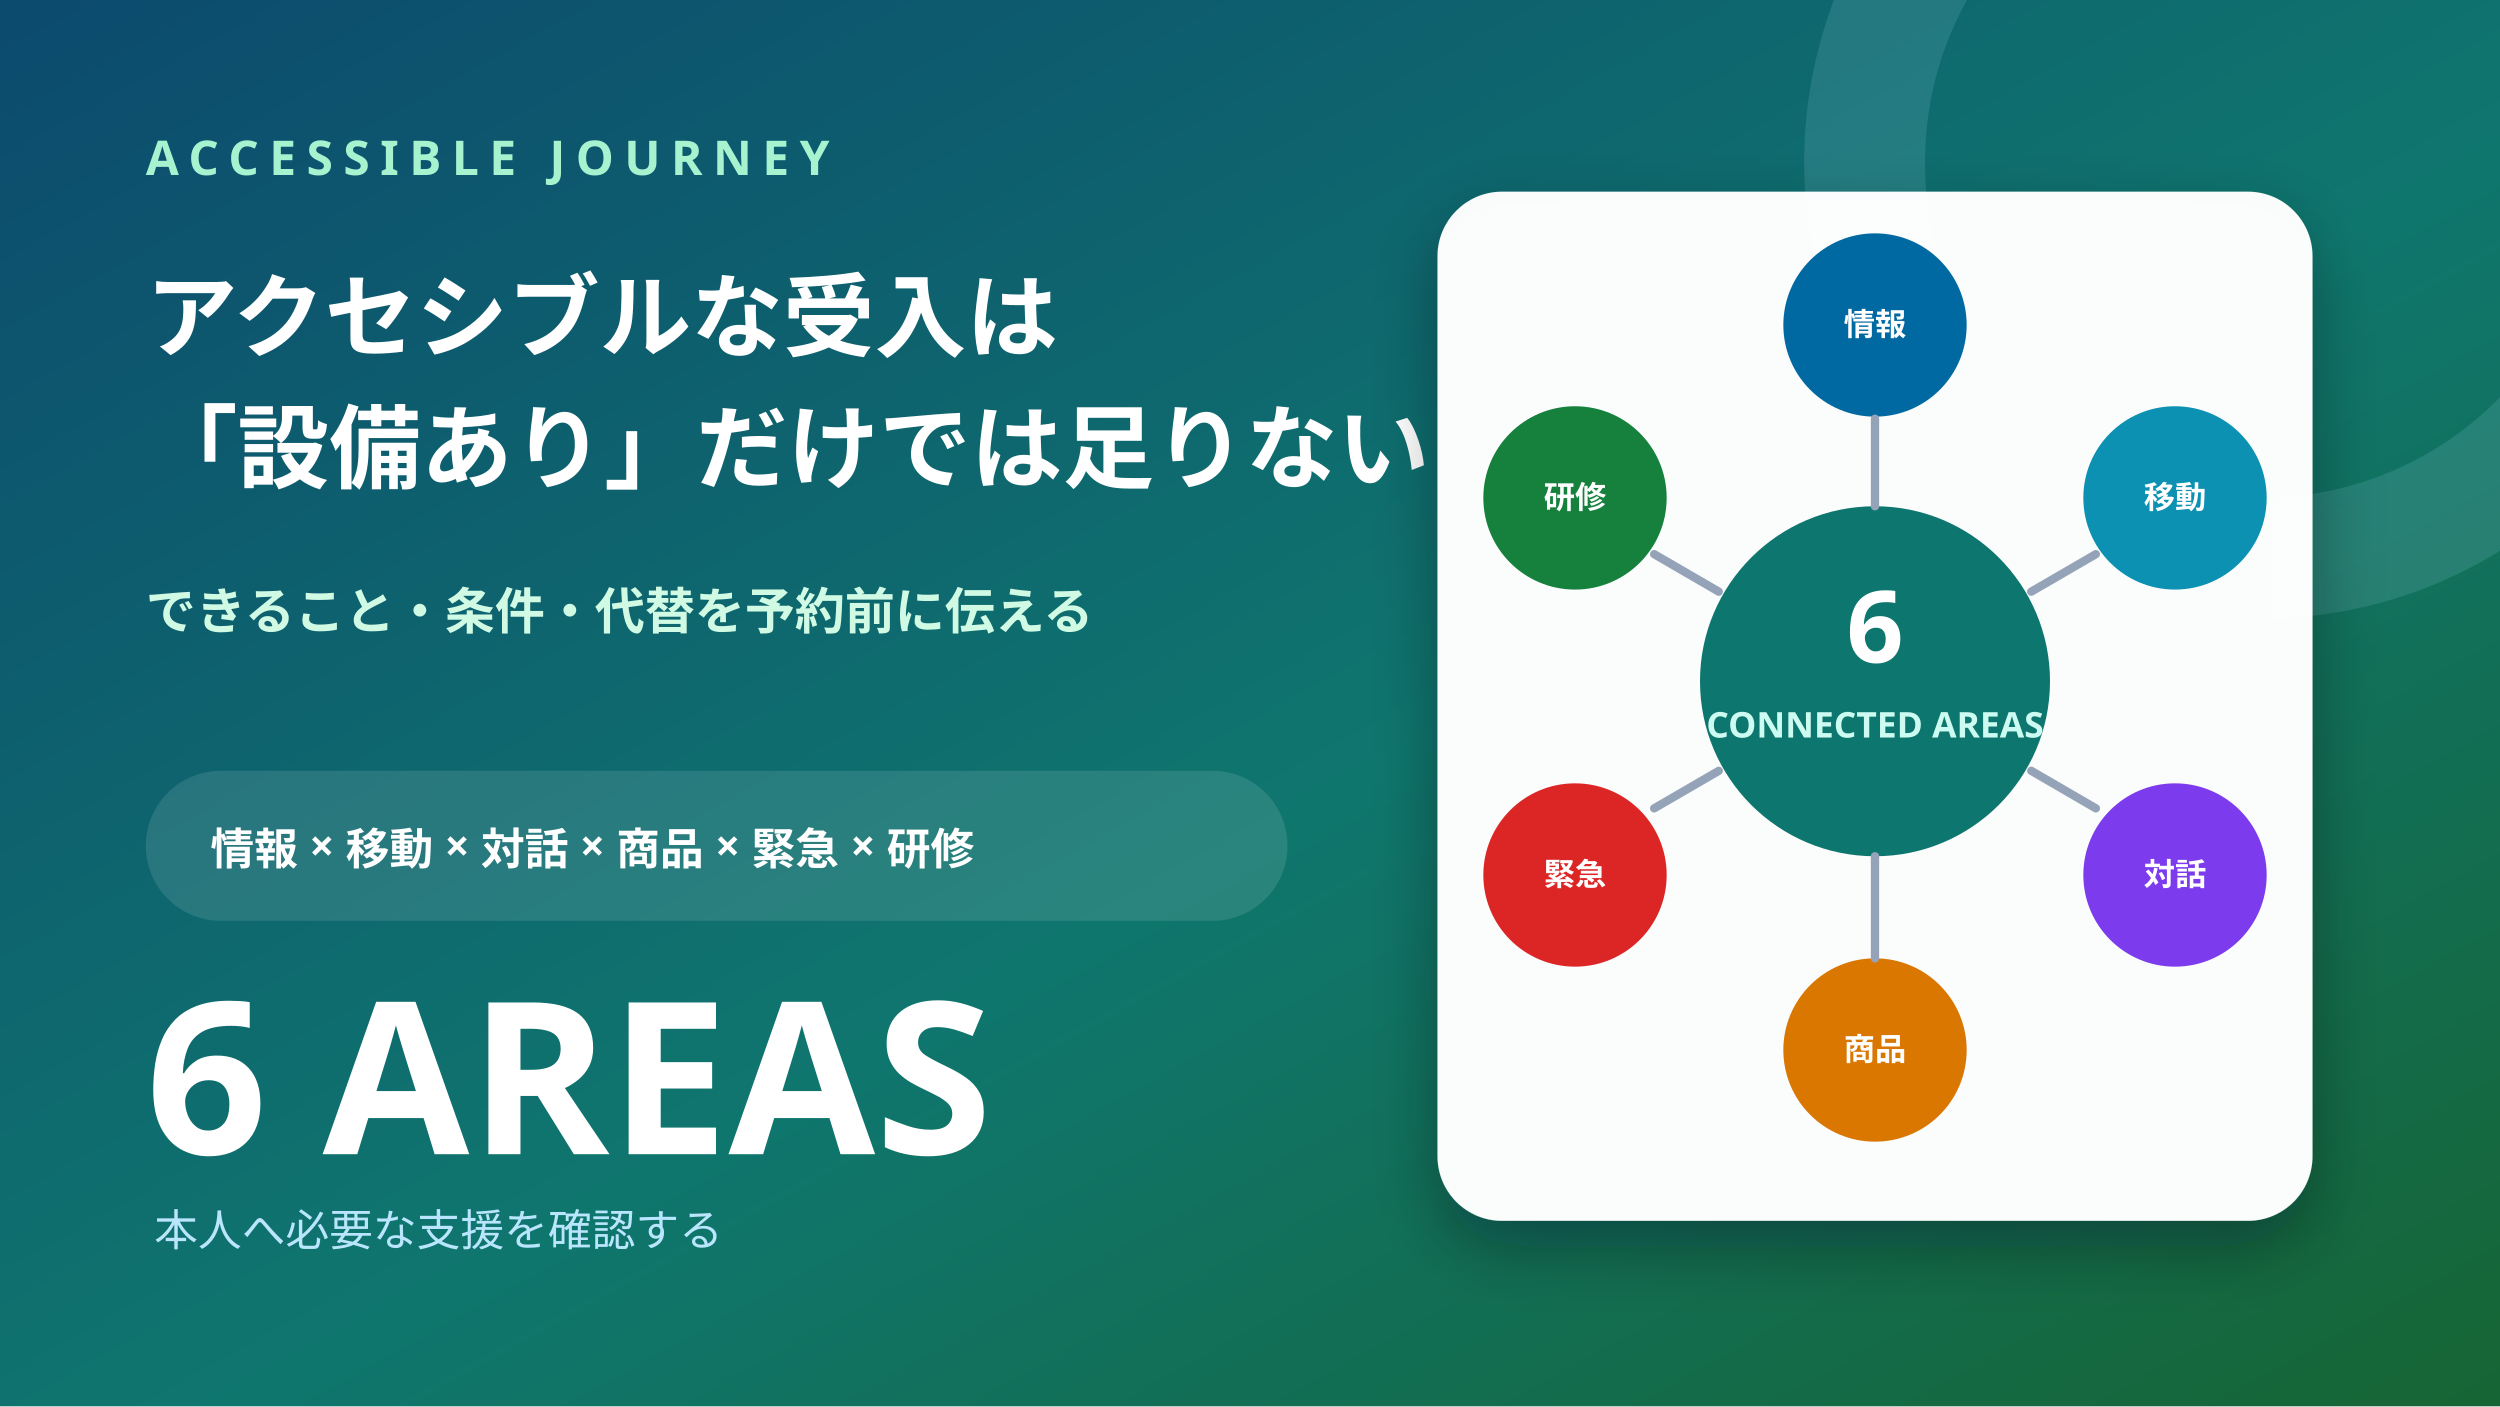
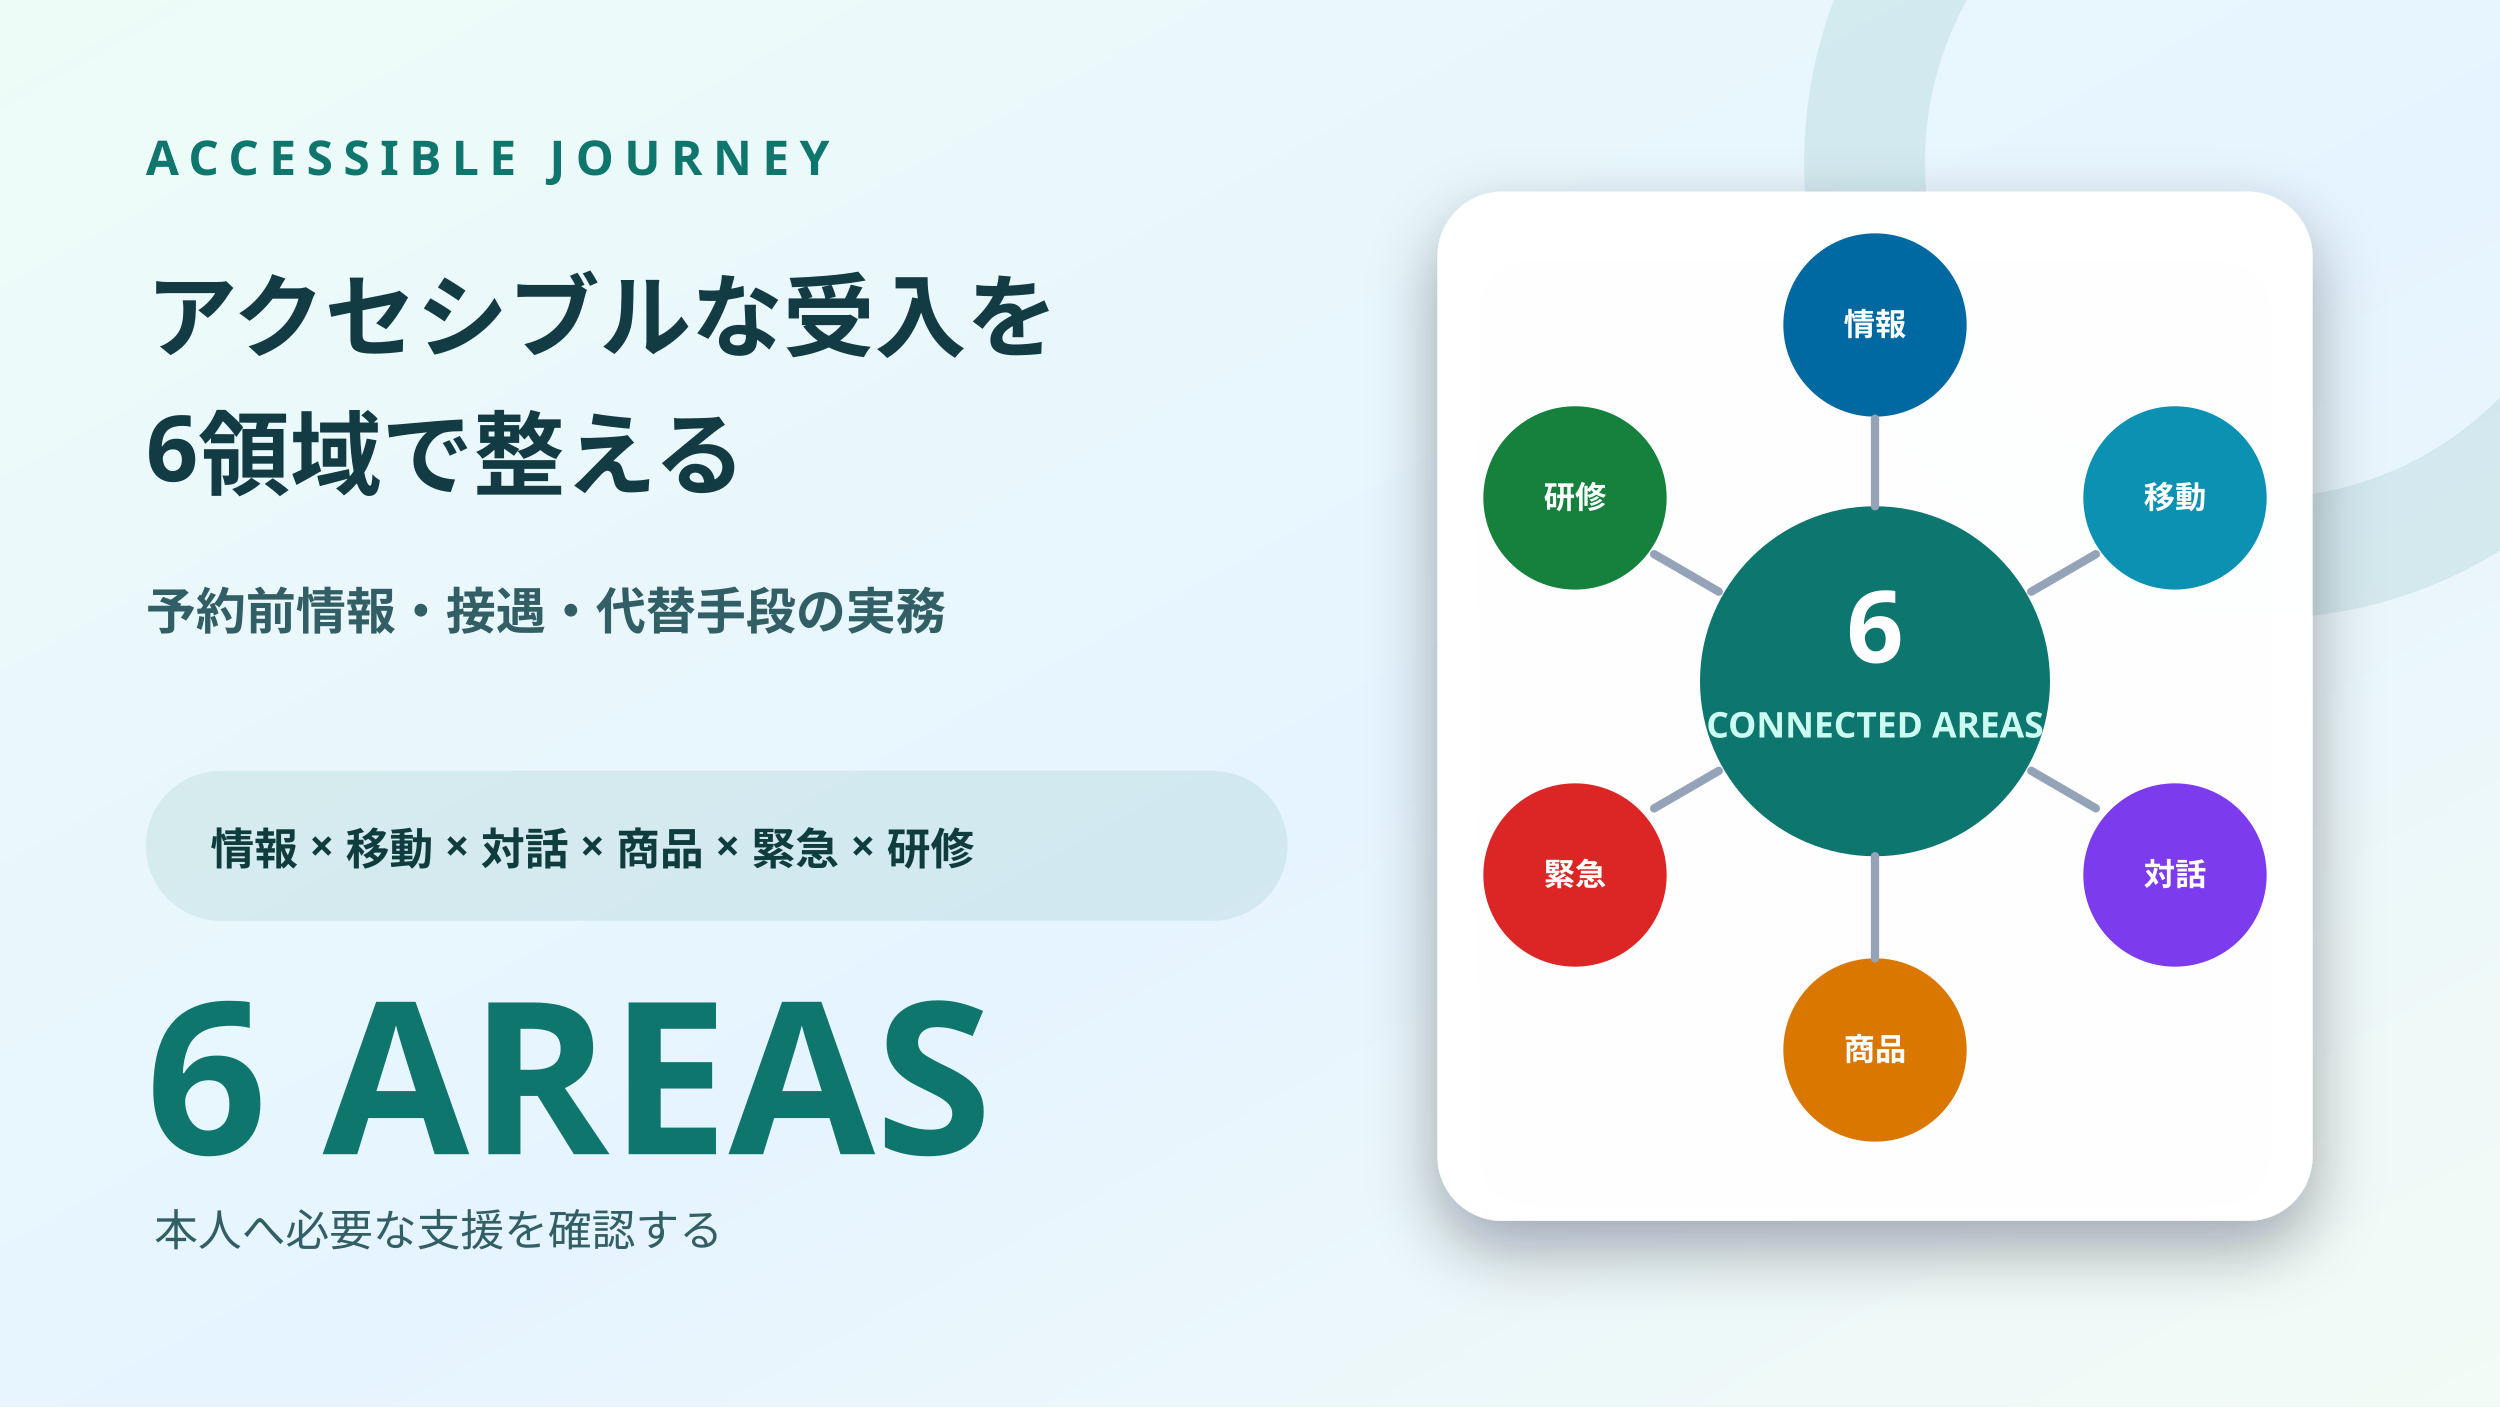
<svg xmlns="http://www.w3.org/2000/svg" width="1200" height="675" viewBox="0 0 1200 675" role="img" aria-labelledby="title desc">
  <defs>
    <linearGradient id="bg" x1="0" y1="0" x2="1" y2="1">
-       <stop stop-color="#0c4a6e" />
-       <stop offset=".55" stop-color="#0f766e" />
-       <stop offset="1" stop-color="#166534" />
+       <stop stop-color="#eefcf8" />
+       <stop offset=".55" stop-color="#e6f4ff" />
+       <stop offset="1" stop-color="#f2fbf5" />
    </linearGradient>
    <filter id="shadow" x="-20%" y="-20%" width="140%" height="140%">
      <feDropShadow dx="0" dy="13" stdDeviation="16" flood-color="#020617" flood-opacity=".34" />
    </filter>
  </defs>
  <rect width="1200" height="675" fill="url(#bg)" />
-   <circle cx="1085" cy="78" r="190" fill="none" stroke="#bae6fd" stroke-opacity=".13" stroke-width="58" />
-   <text x="70" y="84" fill="#a7f3d0" font-family="Segoe UI, sans-serif" font-size="23" font-weight="700" letter-spacing="5">ACCESSIBLE JOURNEY</text>
-   <text x="70" y="168" fill="#fff" font-family="Yu Gothic UI, Meiryo, sans-serif" font-size="44" font-weight="700">アクセシブルな受入は</text>
-   <text x="70" y="231" fill="#fff" font-family="Yu Gothic UI, Meiryo, sans-serif" font-size="44" font-weight="700">「設備あり」だけでは足りない</text>
-   <text x="70" y="302" fill="#d1fae5" font-family="Yu Gothic UI, Meiryo, sans-serif" font-size="24" font-weight="700">できること・条件・代替を予約前に伝える</text>
+   <circle cx="1085" cy="78" r="190" fill="none" stroke="#0f766e" stroke-opacity=".10" stroke-width="58" />
+   <text x="70" y="84" fill="#0f766e" font-family="Segoe UI, sans-serif" font-size="23" font-weight="700" letter-spacing="5">ACCESSIBLE JOURNEY</text>
+   <text x="70" y="168" fill="#123b44" font-family="Yu Gothic UI, Meiryo, sans-serif" font-size="44" font-weight="700">アクセシブルな受入を</text>
+   <text x="70" y="231" fill="#123b44" font-family="Yu Gothic UI, Meiryo, sans-serif" font-size="44" font-weight="700">6領域で整える</text>
+   <text x="70" y="302" fill="#315f65" font-family="Yu Gothic UI, Meiryo, sans-serif" font-size="24" font-weight="700">予約前情報・接遇・代替手段の実務</text>
  <g transform="translate(70 370)">
-     <rect width="548" height="72" rx="36" fill="#fff" fill-opacity=".11" />
-     <text x="31" y="45" fill="#fff" font-family="Yu Gothic UI, Meiryo, sans-serif" font-size="21" font-weight="700">情報 × 移動 × 対話 × 商品 × 緊急 × 研修</text>
+     <rect width="548" height="72" rx="36" fill="#0f766e" fill-opacity=".09" />
+     <text x="31" y="45" fill="#0f3d3e" font-family="Yu Gothic UI, Meiryo, sans-serif" font-size="21" font-weight="700">情報 × 移動 × 対話 × 商品 × 緊急 × 研修</text>
  </g>
-   <text x="70" y="554" fill="#fff" font-family="Segoe UI, sans-serif" font-size="102" font-weight="800">6 AREAS</text>
-   <text x="74" y="598" fill="#bae6fd" font-family="Yu Gothic UI, Meiryo, sans-serif" font-size="21">本人へ必要な支援を確認する</text>
+   <text x="70" y="554" fill="#0f766e" font-family="Segoe UI, sans-serif" font-size="102" font-weight="800">6 AREAS</text>
+   <text x="74" y="598" fill="#315f65" font-family="Yu Gothic UI, Meiryo, sans-serif" font-size="21">本人へ必要な支援を確認する</text>
  <g transform="translate(690 92)" filter="url(#shadow)">
    <rect width="420" height="494" rx="31" fill="#fff" fill-opacity=".98" />
    <circle cx="210" cy="235" r="84" fill="#0f766e" />
    <text x="210" y="226" text-anchor="middle" fill="#fff" font-family="Segoe UI, sans-serif" font-size="48" font-weight="800">6</text>
    <text x="210" y="262" text-anchor="middle" fill="#ccfbf1" font-family="Yu Gothic UI, Meiryo, sans-serif" font-size="17" font-weight="700">CONNECTED AREAS</text>
    <g font-family="Yu Gothic UI, Meiryo, sans-serif" font-size="15" font-weight="700" text-anchor="middle">
      <g transform="translate(210 64)">
        <circle r="44" fill="#0369a1" />
        <text y="5" fill="#fff">情報</text>
      </g>
      <g transform="translate(354 147)">
        <circle r="44" fill="#0891b2" />
        <text y="5" fill="#fff">移動</text>
      </g>
      <g transform="translate(354 328)">
        <circle r="44" fill="#7c3aed" />
        <text y="5" fill="#fff">対話</text>
      </g>
      <g transform="translate(210 412)">
        <circle r="44" fill="#d97706" />
        <text y="5" fill="#fff">商品</text>
      </g>
      <g transform="translate(66 328)">
        <circle r="44" fill="#dc2626" />
        <text y="5" fill="#fff">緊急</text>
      </g>
      <g transform="translate(66 147)">
        <circle r="44" fill="#15803d" />
        <text y="5" fill="#fff">研修</text>
      </g>
    </g>
    <g stroke="#94a3b8" stroke-width="4" stroke-linecap="round">
      <path d="M210 151V109M285 192l31-18M285 278l31 18M210 319v49M135 278l-31 18M135 192l-31-18" />
    </g>
  </g>
</svg>
